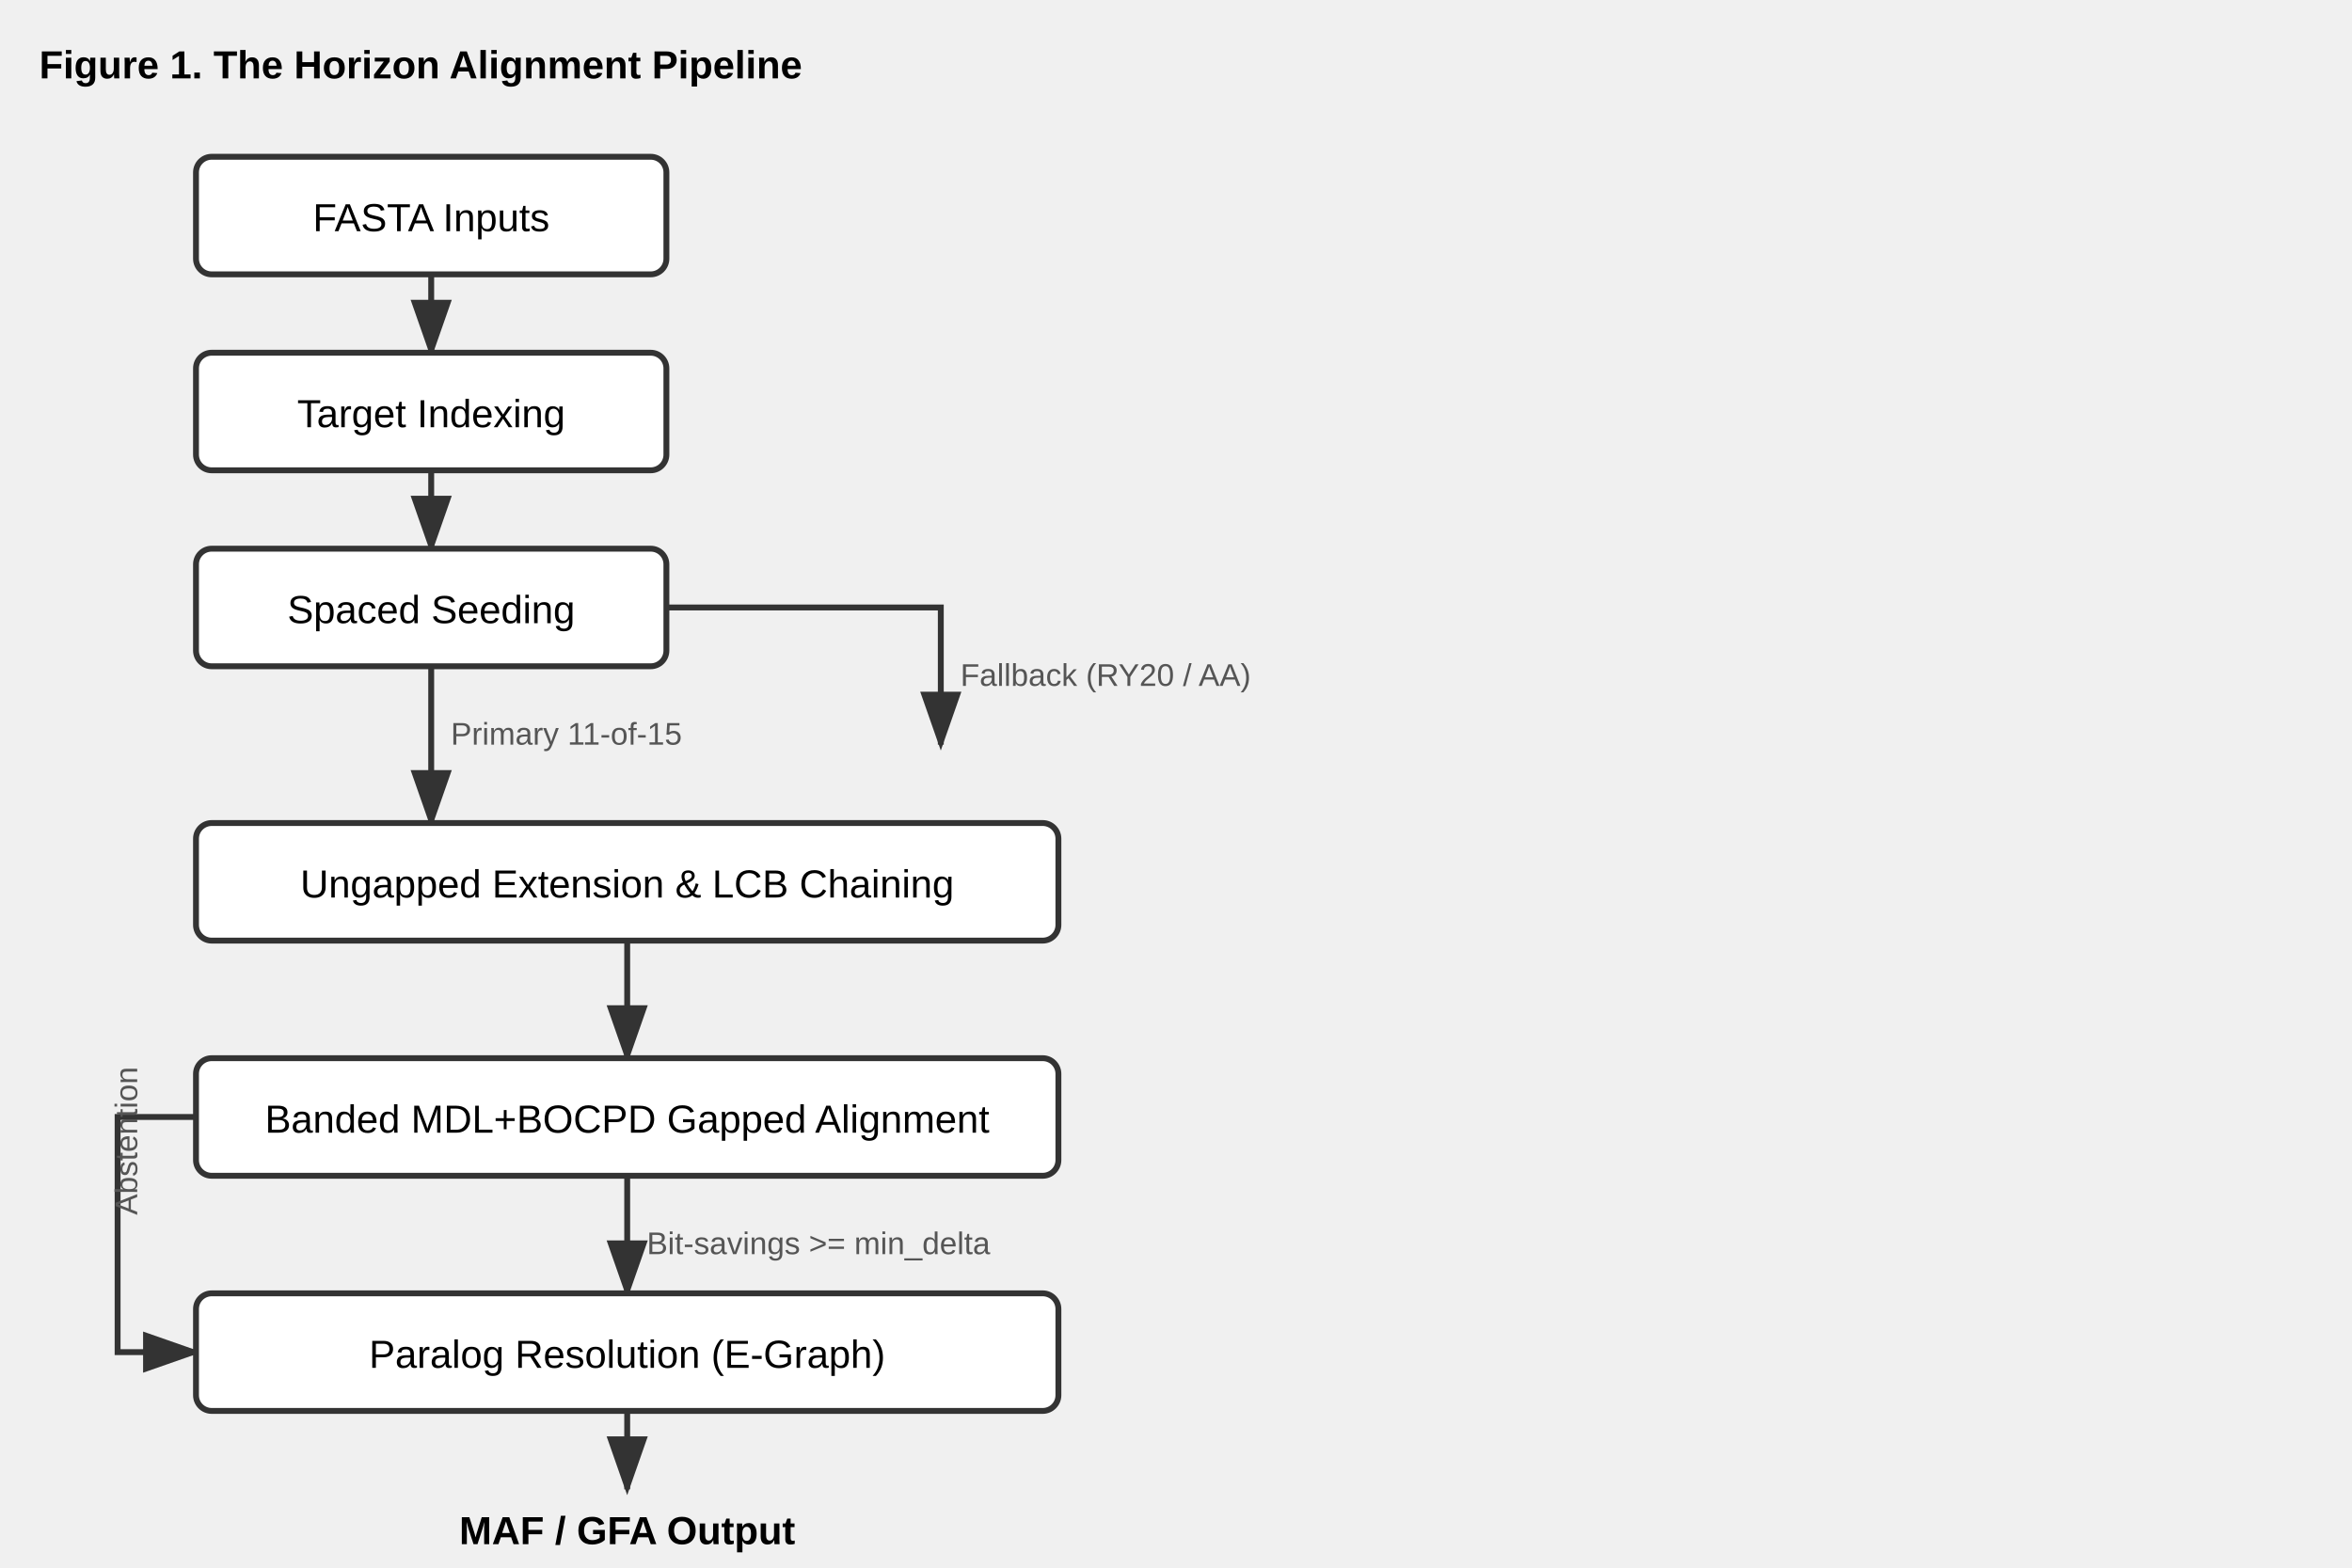
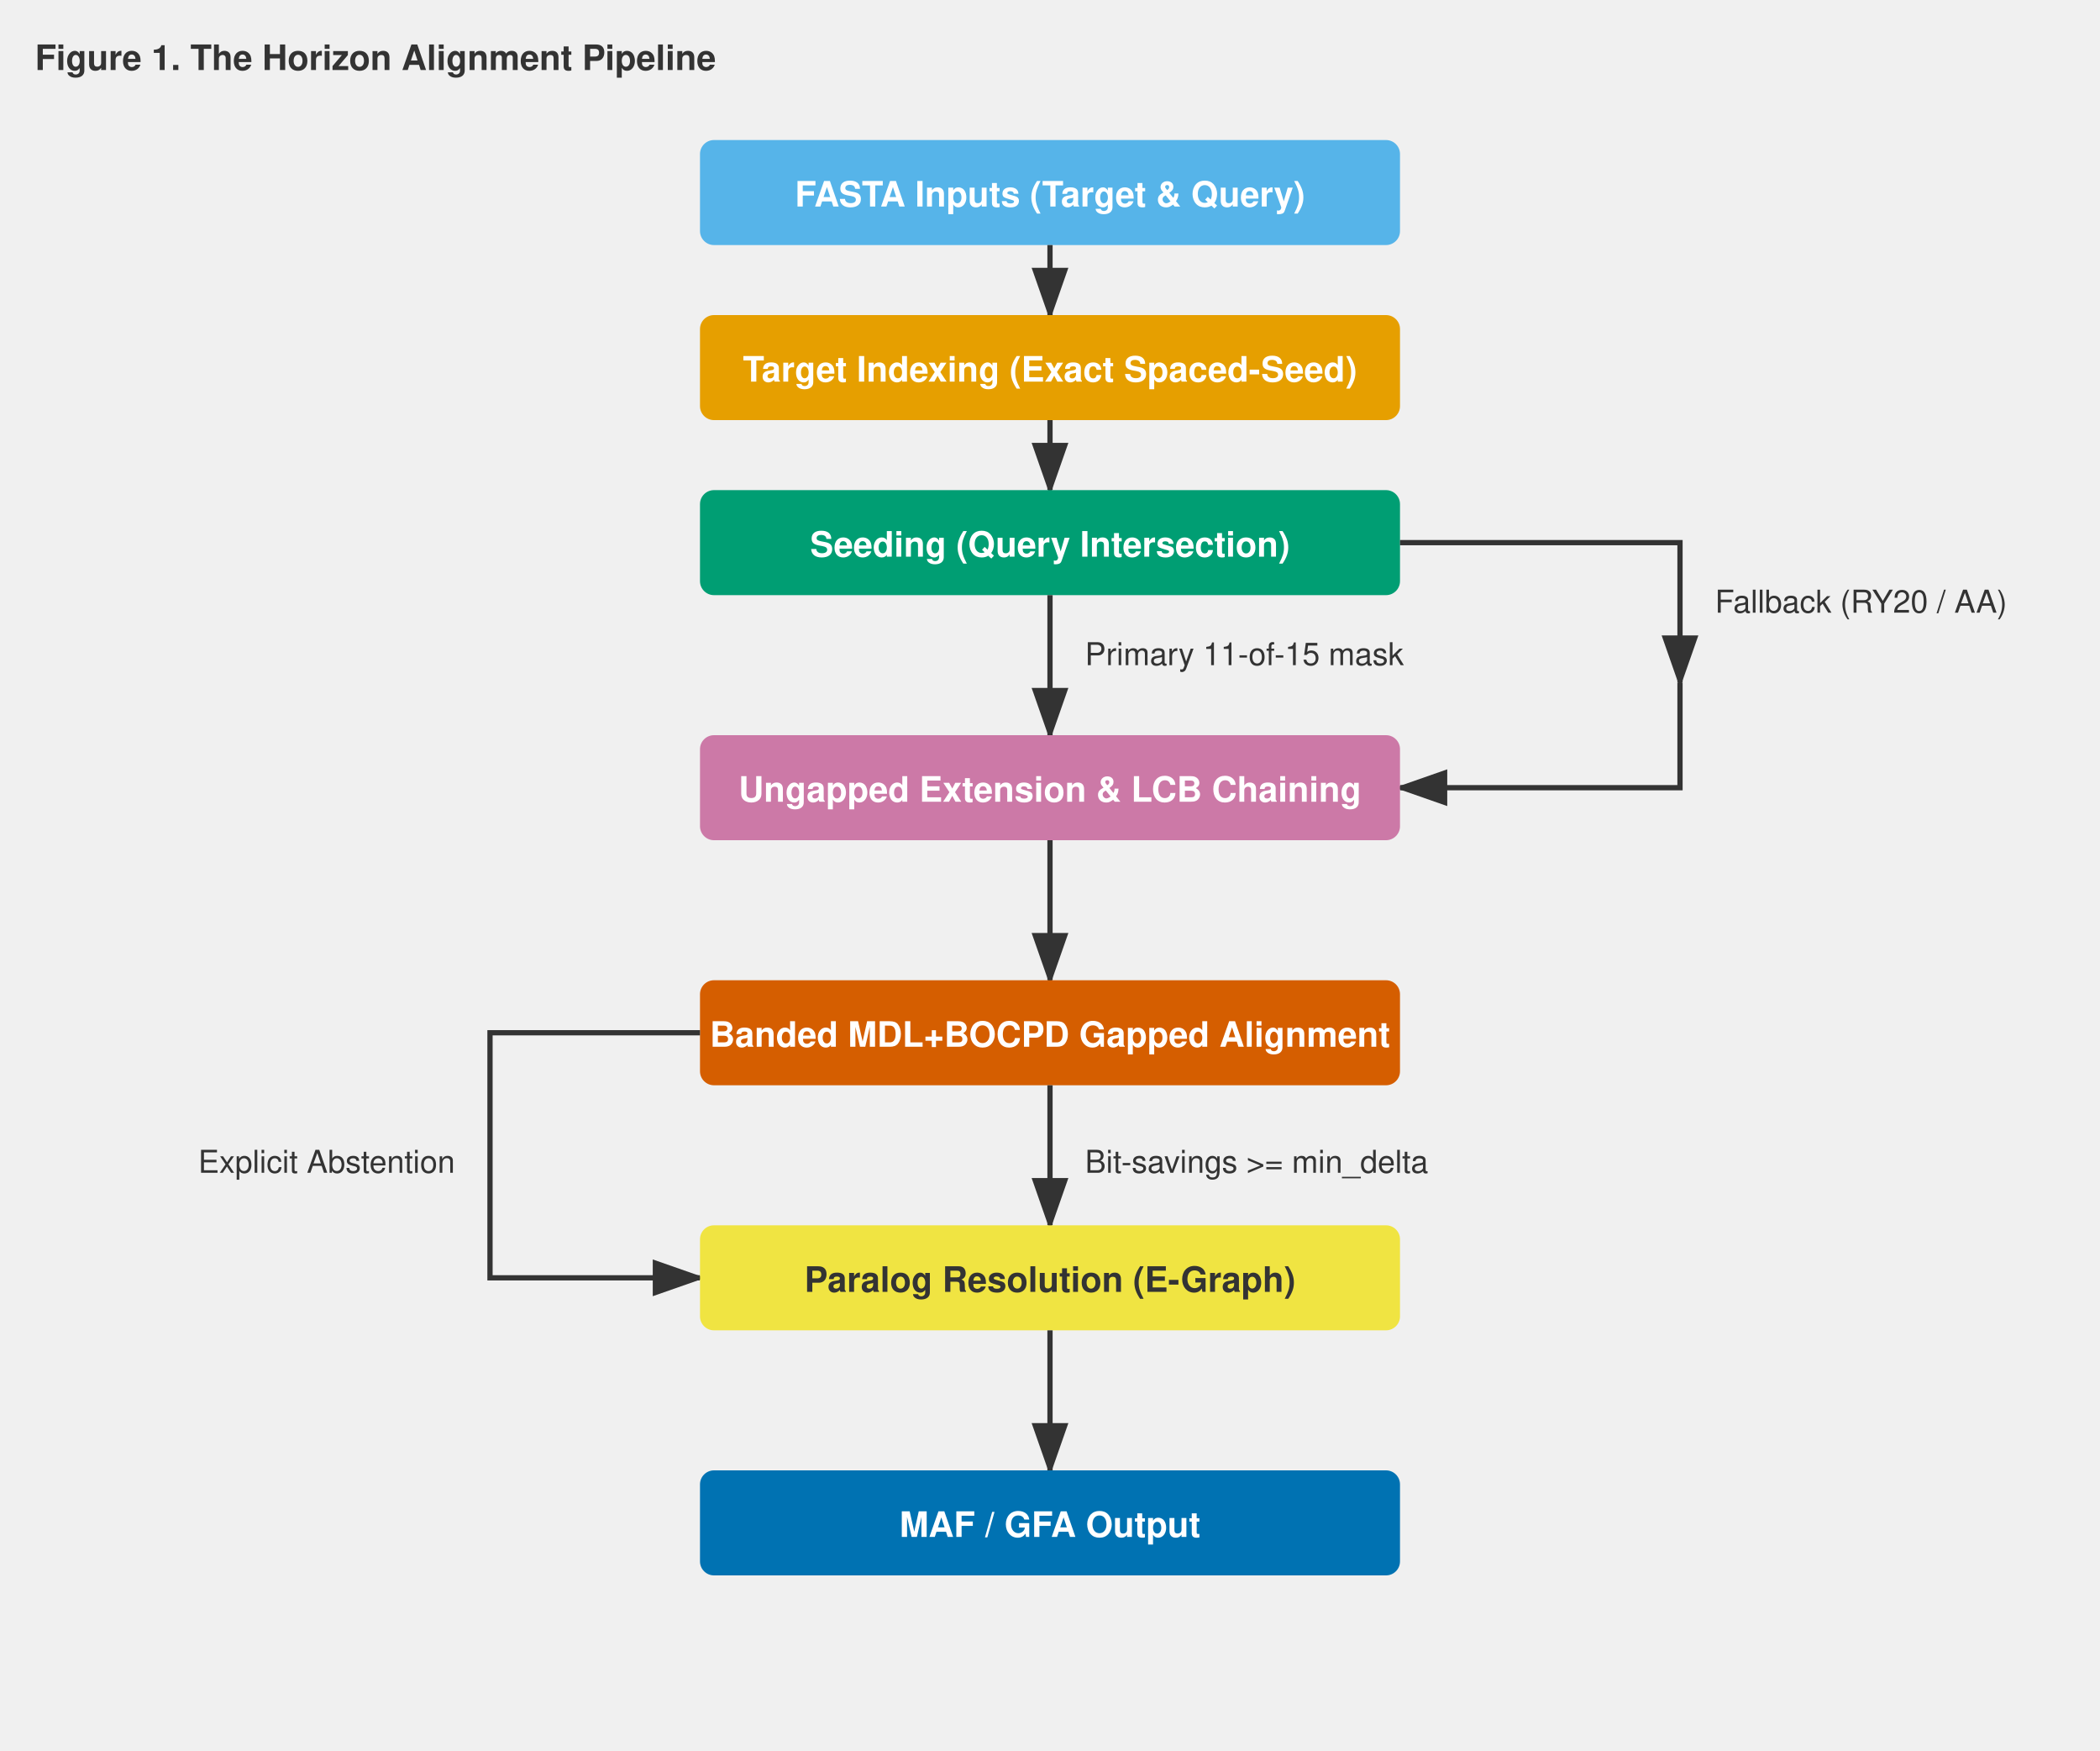
- <svg xmlns="http://www.w3.org/2000/svg" width="600" height="400">
+ <svg xmlns="http://www.w3.org/2000/svg" width="600" height="500">
  <style>
-     text { font-family: Arial, Helvetica, sans-serif; font-size: 10px; }
-     .box { fill: white; stroke: #333333; stroke-width: 1.5px; rx: 4px; }
+     text { font-family: Helvetica, Arial, sans-serif; font-size: 10px; }
+     .box-input { fill: #56B4E9; stroke: none; rx: 4px; }
+     .box-index { fill: #E69F00; stroke: none; rx: 4px; }
+     .box-seed { fill: #009E73; stroke: none; rx: 4px; }
+     .box-ungap { fill: #CC79A7; stroke: none; rx: 4px; }
+     .box-gap { fill: #D55E00; stroke: none; rx: 4px; }
+     .box-resolve { fill: #F0E442; stroke: none; rx: 4px; }
+     .box-output { fill: #0072B2; stroke: none; rx: 4px; }
+     .box-text { fill: white; font-weight: bold; }
+     .box-text-dark { fill: #333333; font-weight: bold; }
    .arrow { stroke: #333333; stroke-width: 1.5px; fill: none; marker-end: url(#arrowhead); }
-     .label { font-size: 8px; fill: #555555; }
+     .label { font-size: 9px; fill: #333333; }
  </style>
  <defs>
    <marker id="arrowhead" markerWidth="10" markerHeight="7" refX="9" refY="3.5" orient="auto">
      <polygon points="0 0, 10 3.5, 0 7" fill="#333333" />
    </marker>
  </defs>
-   <text x="10" y="20" font-weight="bold" font-size="12px">Figure 1. The Horizon Alignment Pipeline</text>
-   <rect x="50" y="40" width="120" height="30" class="box" />
-   <text x="110" y="59" text-anchor="middle">FASTA Inputs</text>
-   <path d="M110,70 L110,90" class="arrow" />
-   <rect x="50" y="90" width="120" height="30" class="box" />
-   <text x="110" y="109" text-anchor="middle">Target Indexing</text>
-   <path d="M110,120 L110,140" class="arrow" />
-   <rect x="50" y="140" width="120" height="30" class="box" />
-   <text x="110" y="159" text-anchor="middle">Spaced Seeding</text>
-   <path d="M110,170 L110,210" class="arrow" />
-   <text x="115" y="190" class="label">Primary 11-of-15</text>
-   <path d="M170,155 L240,155 L240,190" class="arrow" />
-   <text x="245" y="175" class="label">Fallback (RY20 / AA)</text>
-   <rect x="50" y="210" width="220" height="30" class="box" />
-   <text x="160" y="229" text-anchor="middle">Ungapped Extension &amp; LCB Chaining</text>
-   <path d="M160,240 L160,270" class="arrow" />
-   <rect x="50" y="270" width="220" height="30" class="box" />
-   <text x="160" y="289" text-anchor="middle">Banded MDL+BOCPD Gapped Alignment</text>
-   <path d="M160,300 L160,330" class="arrow" />
-   <text x="165" y="320" class="label">Bit-savings &gt;= min_delta</text>
-   <path d="M50,285 L30,285 L30,345 L50,345" class="arrow" />
-   <text x="35" y="310" class="label" transform="rotate(-90 35,310)">Abstention</text>
-   <rect x="50" y="330" width="220" height="30" class="box" />
-   <text x="160" y="349" text-anchor="middle">Paralog Resolution (E-Graph)</text>
-   <path d="M160,360 L160,380" class="arrow" />
-   <rect x="50" y="380" width="220" height="20" fill="none" stroke="none" />
-   <text x="160" y="394" text-anchor="middle" font-weight="bold">MAF / GFA Output</text>
+   <text x="10" y="20" font-weight="bold" font-size="12px" fill="#333333">Figure 1. The Horizon Alignment Pipeline</text>
+   <rect x="200" y="40" width="200" height="30" class="box-input" />
+   <text x="300" y="59" text-anchor="middle" class="box-text">FASTA Inputs (Target &amp; Query)</text>
+   <path d="M300,70 L300,90" class="arrow" />
+   <rect x="200" y="90" width="200" height="30" class="box-index" />
+   <text x="300" y="109" text-anchor="middle" class="box-text">Target Indexing (Exact Spaced-Seed)</text>
+   <path d="M300,120 L300,140" class="arrow" />
+   <rect x="200" y="140" width="200" height="30" class="box-seed" />
+   <text x="300" y="159" text-anchor="middle" class="box-text">Seeding (Query Intersection)</text>
+   <path d="M300,170 L300,210" class="arrow" />
+   <text x="310" y="190" class="label">Primary 11-of-15 mask</text>
+   <path d="M400,155 L480,155 L480,195" class="arrow" />
+   <text x="490" y="175" class="label">Fallback (RY20 / AA)</text>
+   <path d="M480,195 L480,225 L400,225" class="arrow" />
+   <rect x="200" y="210" width="200" height="30" class="box-ungap" />
+   <text x="300" y="229" text-anchor="middle" class="box-text">Ungapped Extension &amp; LCB Chaining</text>
+   <path d="M300,240 L300,280" class="arrow" />
+   <rect x="200" y="280" width="200" height="30" class="box-gap" />
+   <text x="300" y="299" text-anchor="middle" class="box-text">Banded MDL+BOCPD Gapped Alignment</text>
+   <path d="M300,310 L300,350" class="arrow" />
+   <text x="310" y="335" class="label">Bit-savings &gt;= min_delta</text>
+   <path d="M200,295 L140,295 L140,365 L200,365" class="arrow" />
+   <text x="130" y="335" class="label" text-anchor="end">Explicit Abstention</text>
+   <rect x="200" y="350" width="200" height="30" class="box-resolve" />
+   <text x="300" y="369" text-anchor="middle" class="box-text-dark">Paralog Resolution (E-Graph)</text>
+   <path d="M300,380 L300,420" class="arrow" />
+   <rect x="200" y="420" width="200" height="30" class="box-output" />
+   <text x="300" y="439" text-anchor="middle" class="box-text">MAF / GFA Output</text>
</svg>
